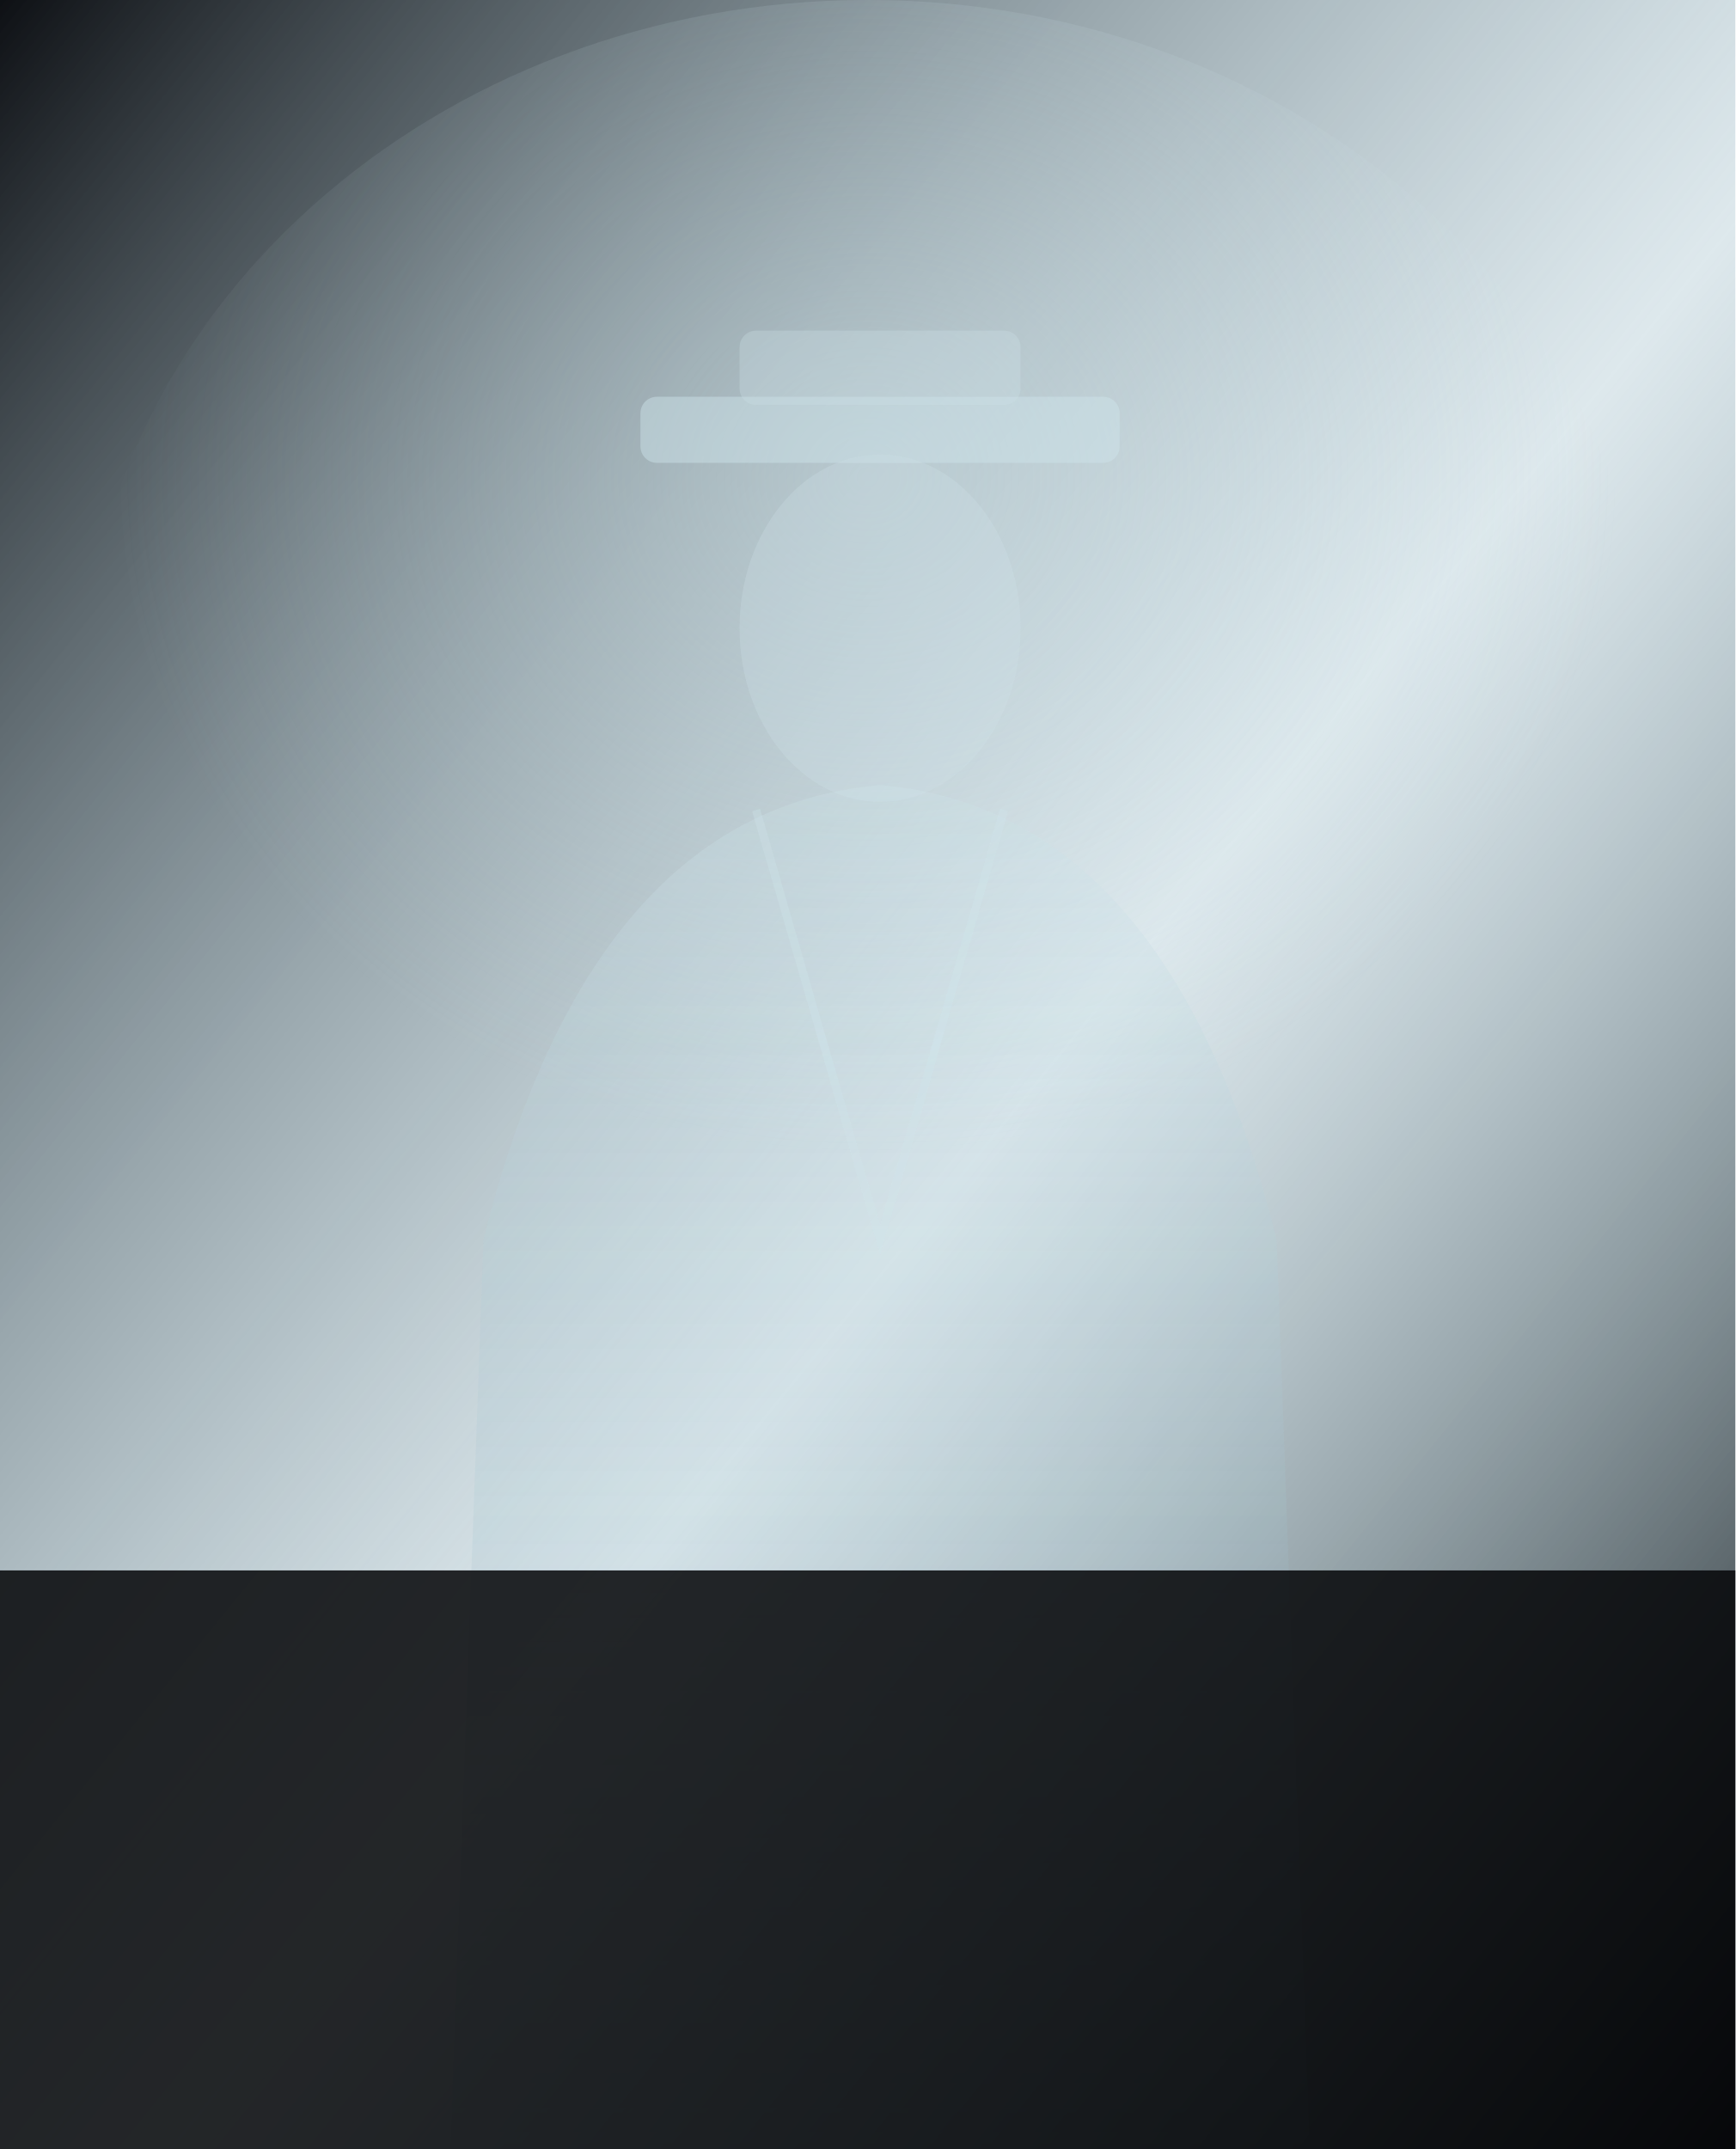
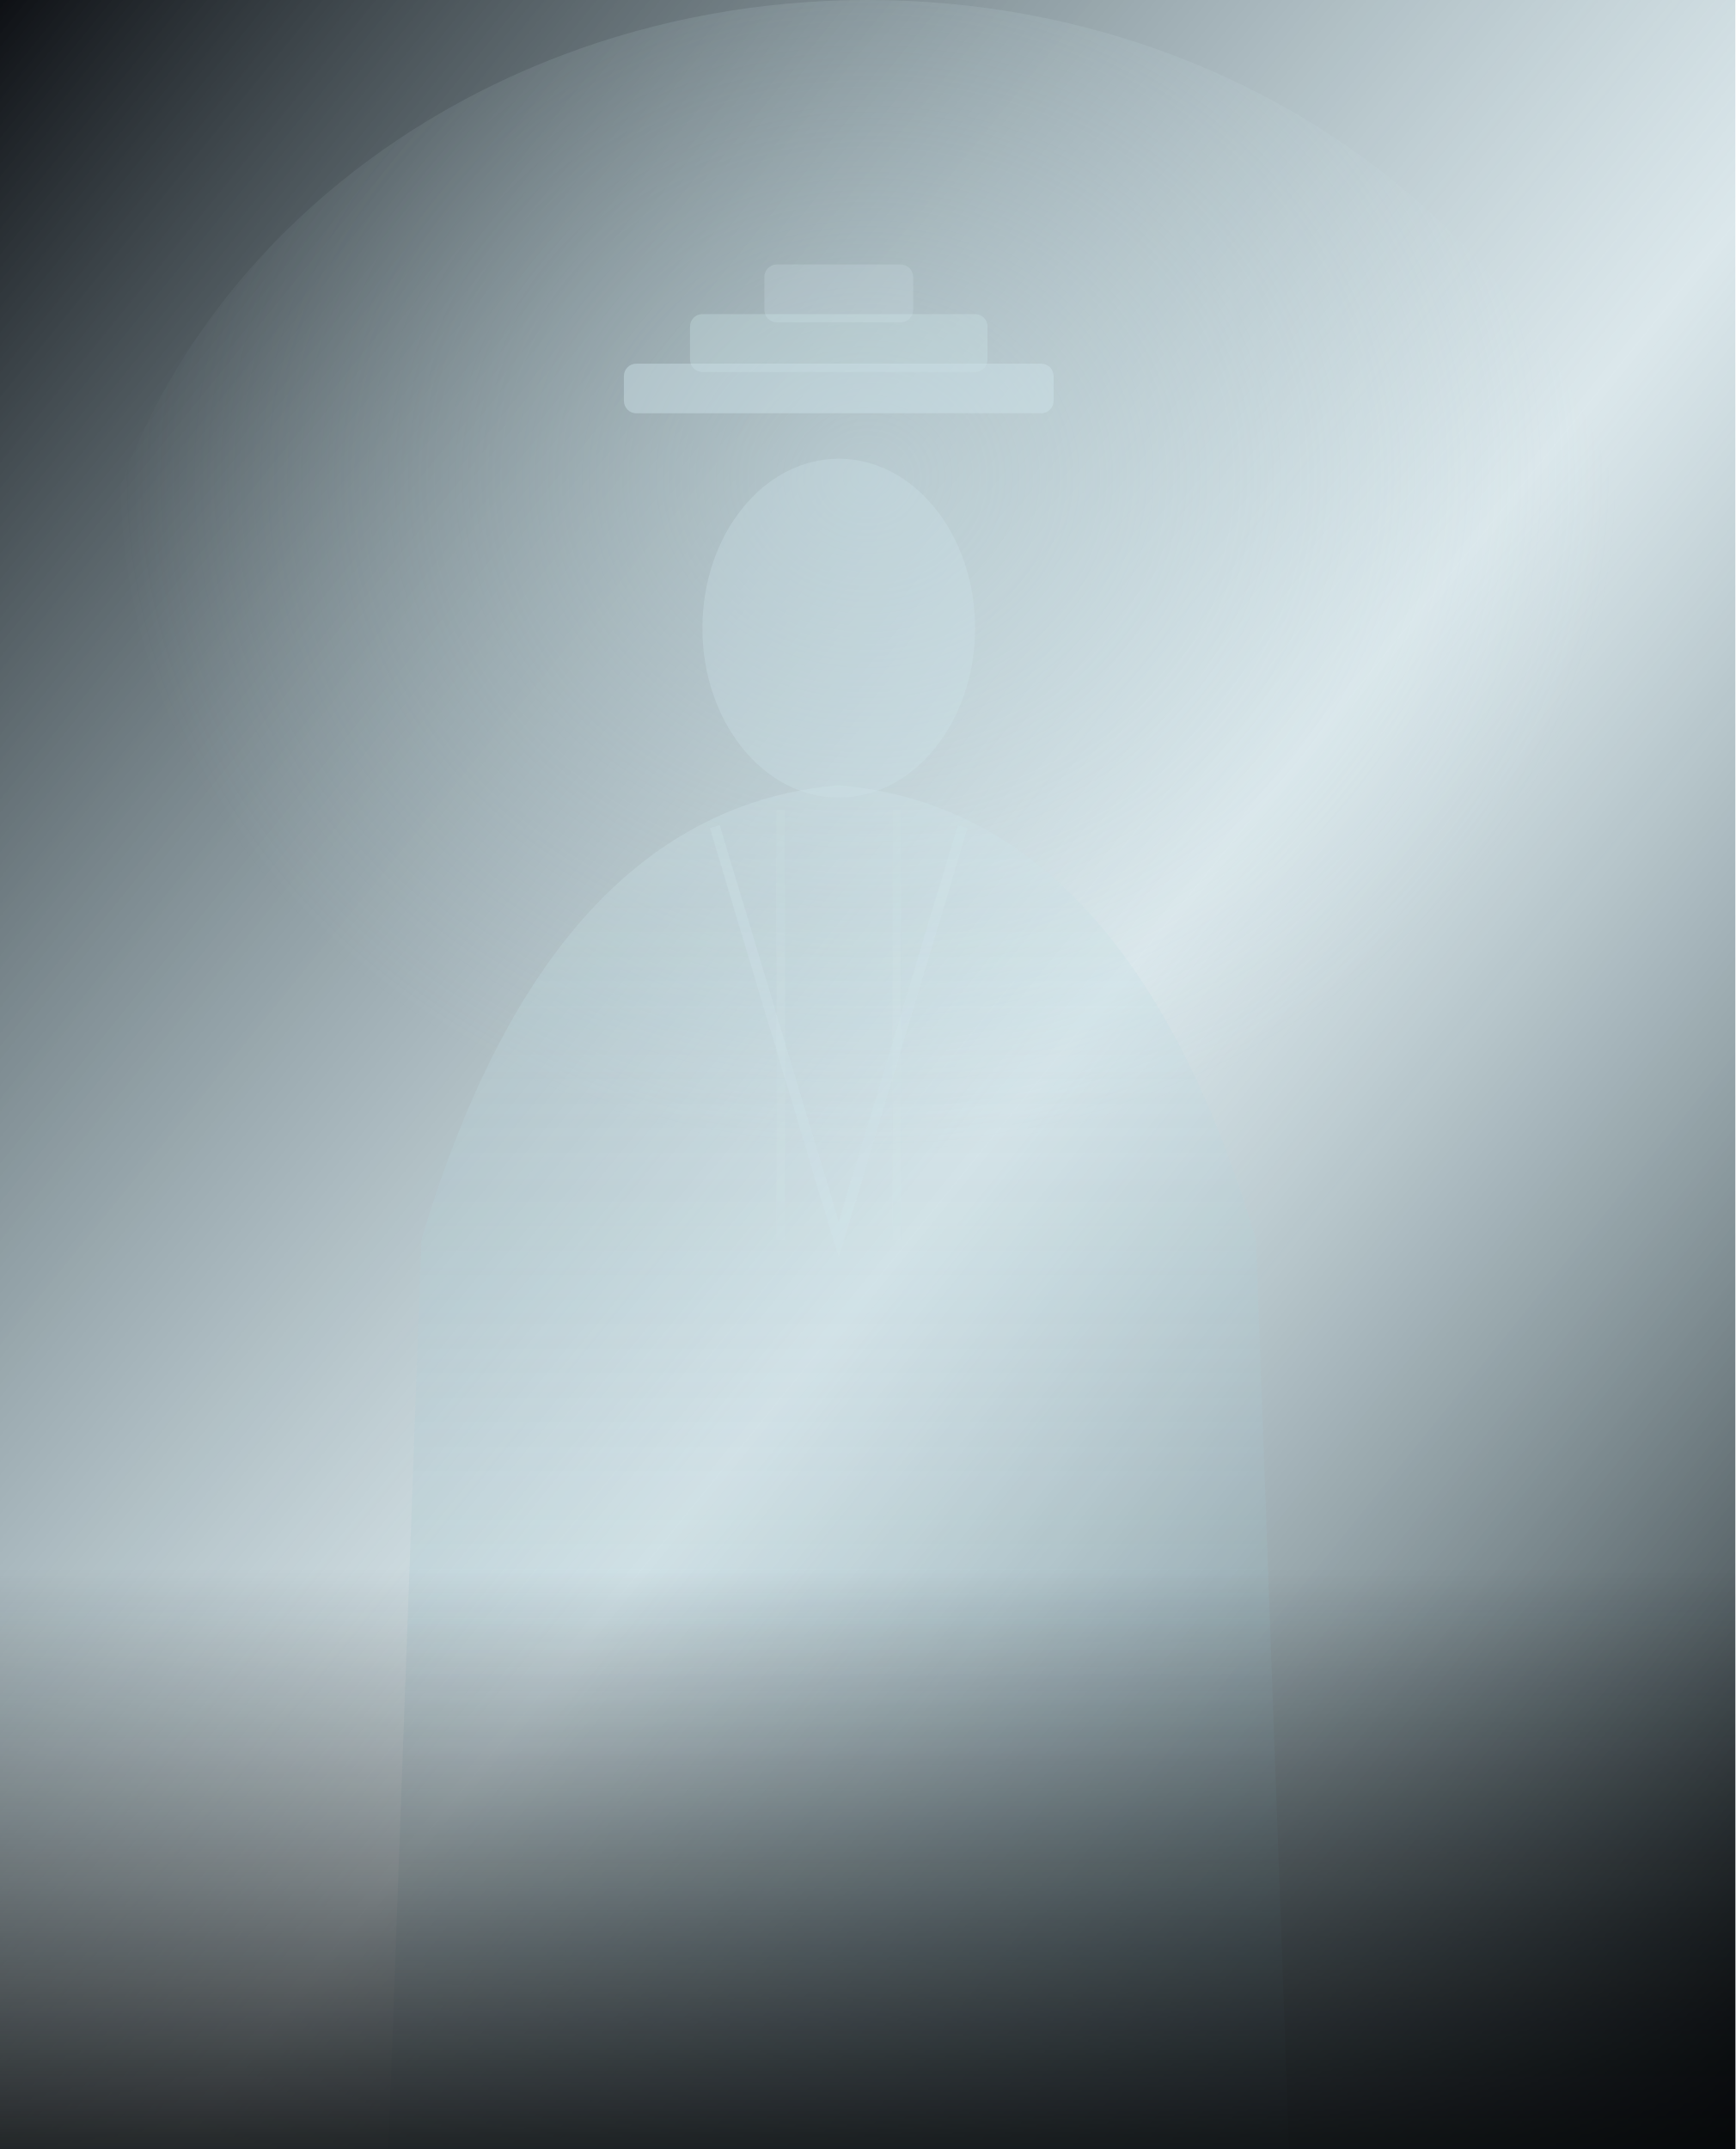
<svg xmlns="http://www.w3.org/2000/svg" viewBox="0 0 420 520" width="420" height="520">
  <defs>
    <linearGradient id="pbg" x1="0" y1="0" x2="1" y2="1">
      <stop offset="0%" stop-color="#0b0d11" />
-       <stop offset="55%" stop-color="rgba(127,168,184,0.26)" />
+       <stop offset="55%" stop-color="rgba(127,170,184,0.28)" />
      <stop offset="100%" stop-color="#07090b" />
    </linearGradient>
    <radialGradient id="pglow" cx="50%" cy="34%" r="48%">
-       <stop offset="0%" stop-color="rgba(207,228,234,0.42)" />
-       <stop offset="100%" stop-color="rgba(207,228,234,0)" />
+       <stop offset="0%" stop-color="rgba(207,229,234,0.44)" />
+       <stop offset="100%" stop-color="rgba(207,229,234,0)" />
    </radialGradient>
    <linearGradient id="robe" x1="0" y1="0" x2="0" y2="1">
-       <stop offset="0%" stop-color="rgba(207,228,234,0.34)" />
-       <stop offset="100%" stop-color="rgba(127,168,184,0.12)" />
+       <stop offset="0%" stop-color="rgba(207,229,234,0.34)" />
+       <stop offset="100%" stop-color="rgba(127,170,184,0.12)" />
+     </linearGradient>
+     <linearGradient id="pbg2" x1="0" y1="0" x2="0" y2="1">
+       <stop offset="0%" stop-color="rgba(6,8,10,0)" />
+       <stop offset="100%" stop-color="rgba(6,8,10,0.86)" />
    </linearGradient>
  </defs>
  <rect width="420" height="520" fill="url(#pbg)" />
  <ellipse cx="210" cy="170" rx="190" ry="170" fill="url(#pglow)" />
-   <g transform="translate(213 0)" opacity="0.9">
-     <rect x="-58" y="96" width="116" height="16" rx="4" fill="rgba(207,228,234,0.5)" />
-     <rect x="-34" y="80" width="68" height="18" rx="4" fill="rgba(207,228,234,0.34)" />
-     <ellipse cx="0" cy="152" rx="34" ry="42" fill="rgba(207,228,234,0.3)" />
-     <path d="M-96 300 Q-70 196 0 190 Q70 196 96 300 L104 520 L-104 520 Z" fill="url(#robe)" />
-     <path d="M-30 196 L0 300 L30 196" fill="none" stroke="rgba(207,228,234,0.35)" stroke-width="2" />
+   <g transform="translate(203 0)" opacity="0.92">
+     <rect x="-52" y="88" width="104" height="12" rx="3" fill="rgba(207,229,234,0.46)" />
+     <rect x="-36" y="76" width="72" height="14" rx="3" fill="rgba(207,229,234,0.36)" />
+     <rect x="-18" y="64" width="36" height="14" rx="3" fill="rgba(207,229,234,0.26)" />
+     <ellipse cx="0" cy="152" rx="33" ry="41" fill="rgba(207,229,234,0.3)" />
+     <path d="M-101 300 Q-70 196 0 190 Q70 196 101 300 L109 520 L-109 520 Z" fill="url(#robe)" />
+     <path d="M-30 200 L0 300 L30 200" fill="none" stroke="rgba(207,229,234,0.3)" stroke-width="2.5" />
+     <path d="M-14 196 L-14 300 M14 196 L14 300" stroke="rgba(207,229,234,0.14)" stroke-width="2" />
  </g>
-   <rect y="380" width="420" height="140" fill="rgba(6,8,10,0.86)" />
+   <rect y="380" width="420" height="140" fill="url(#pbg2)" />
</svg>
